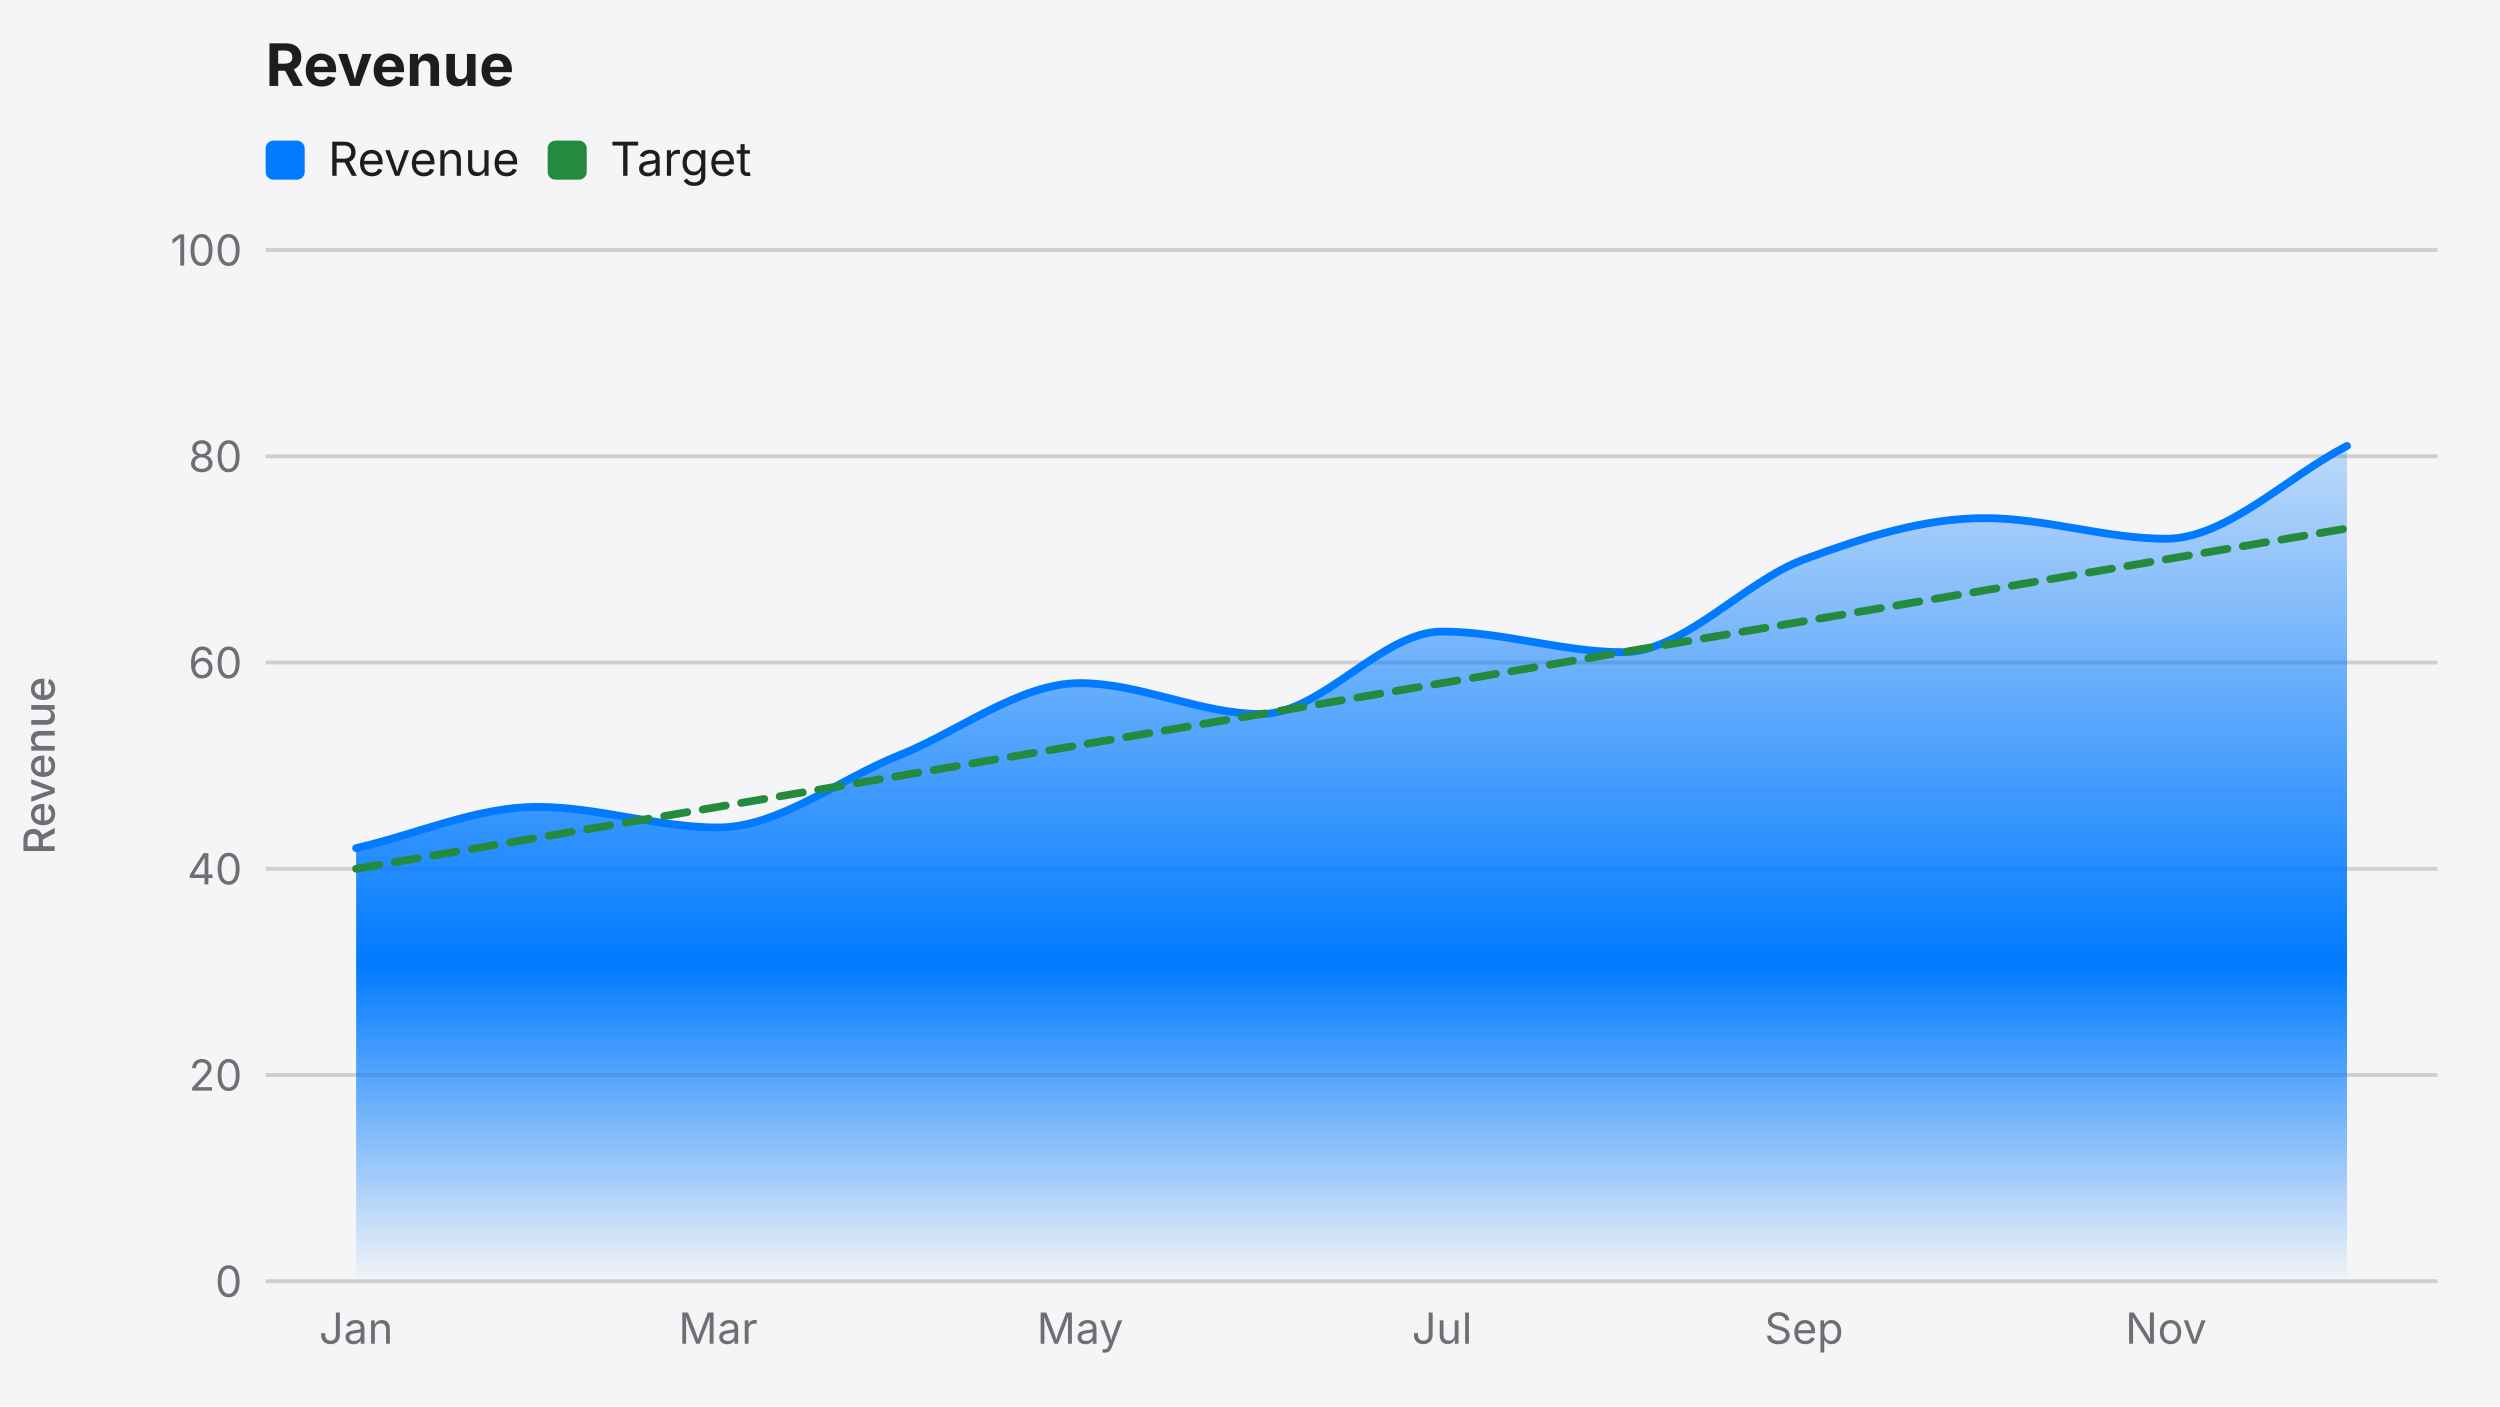
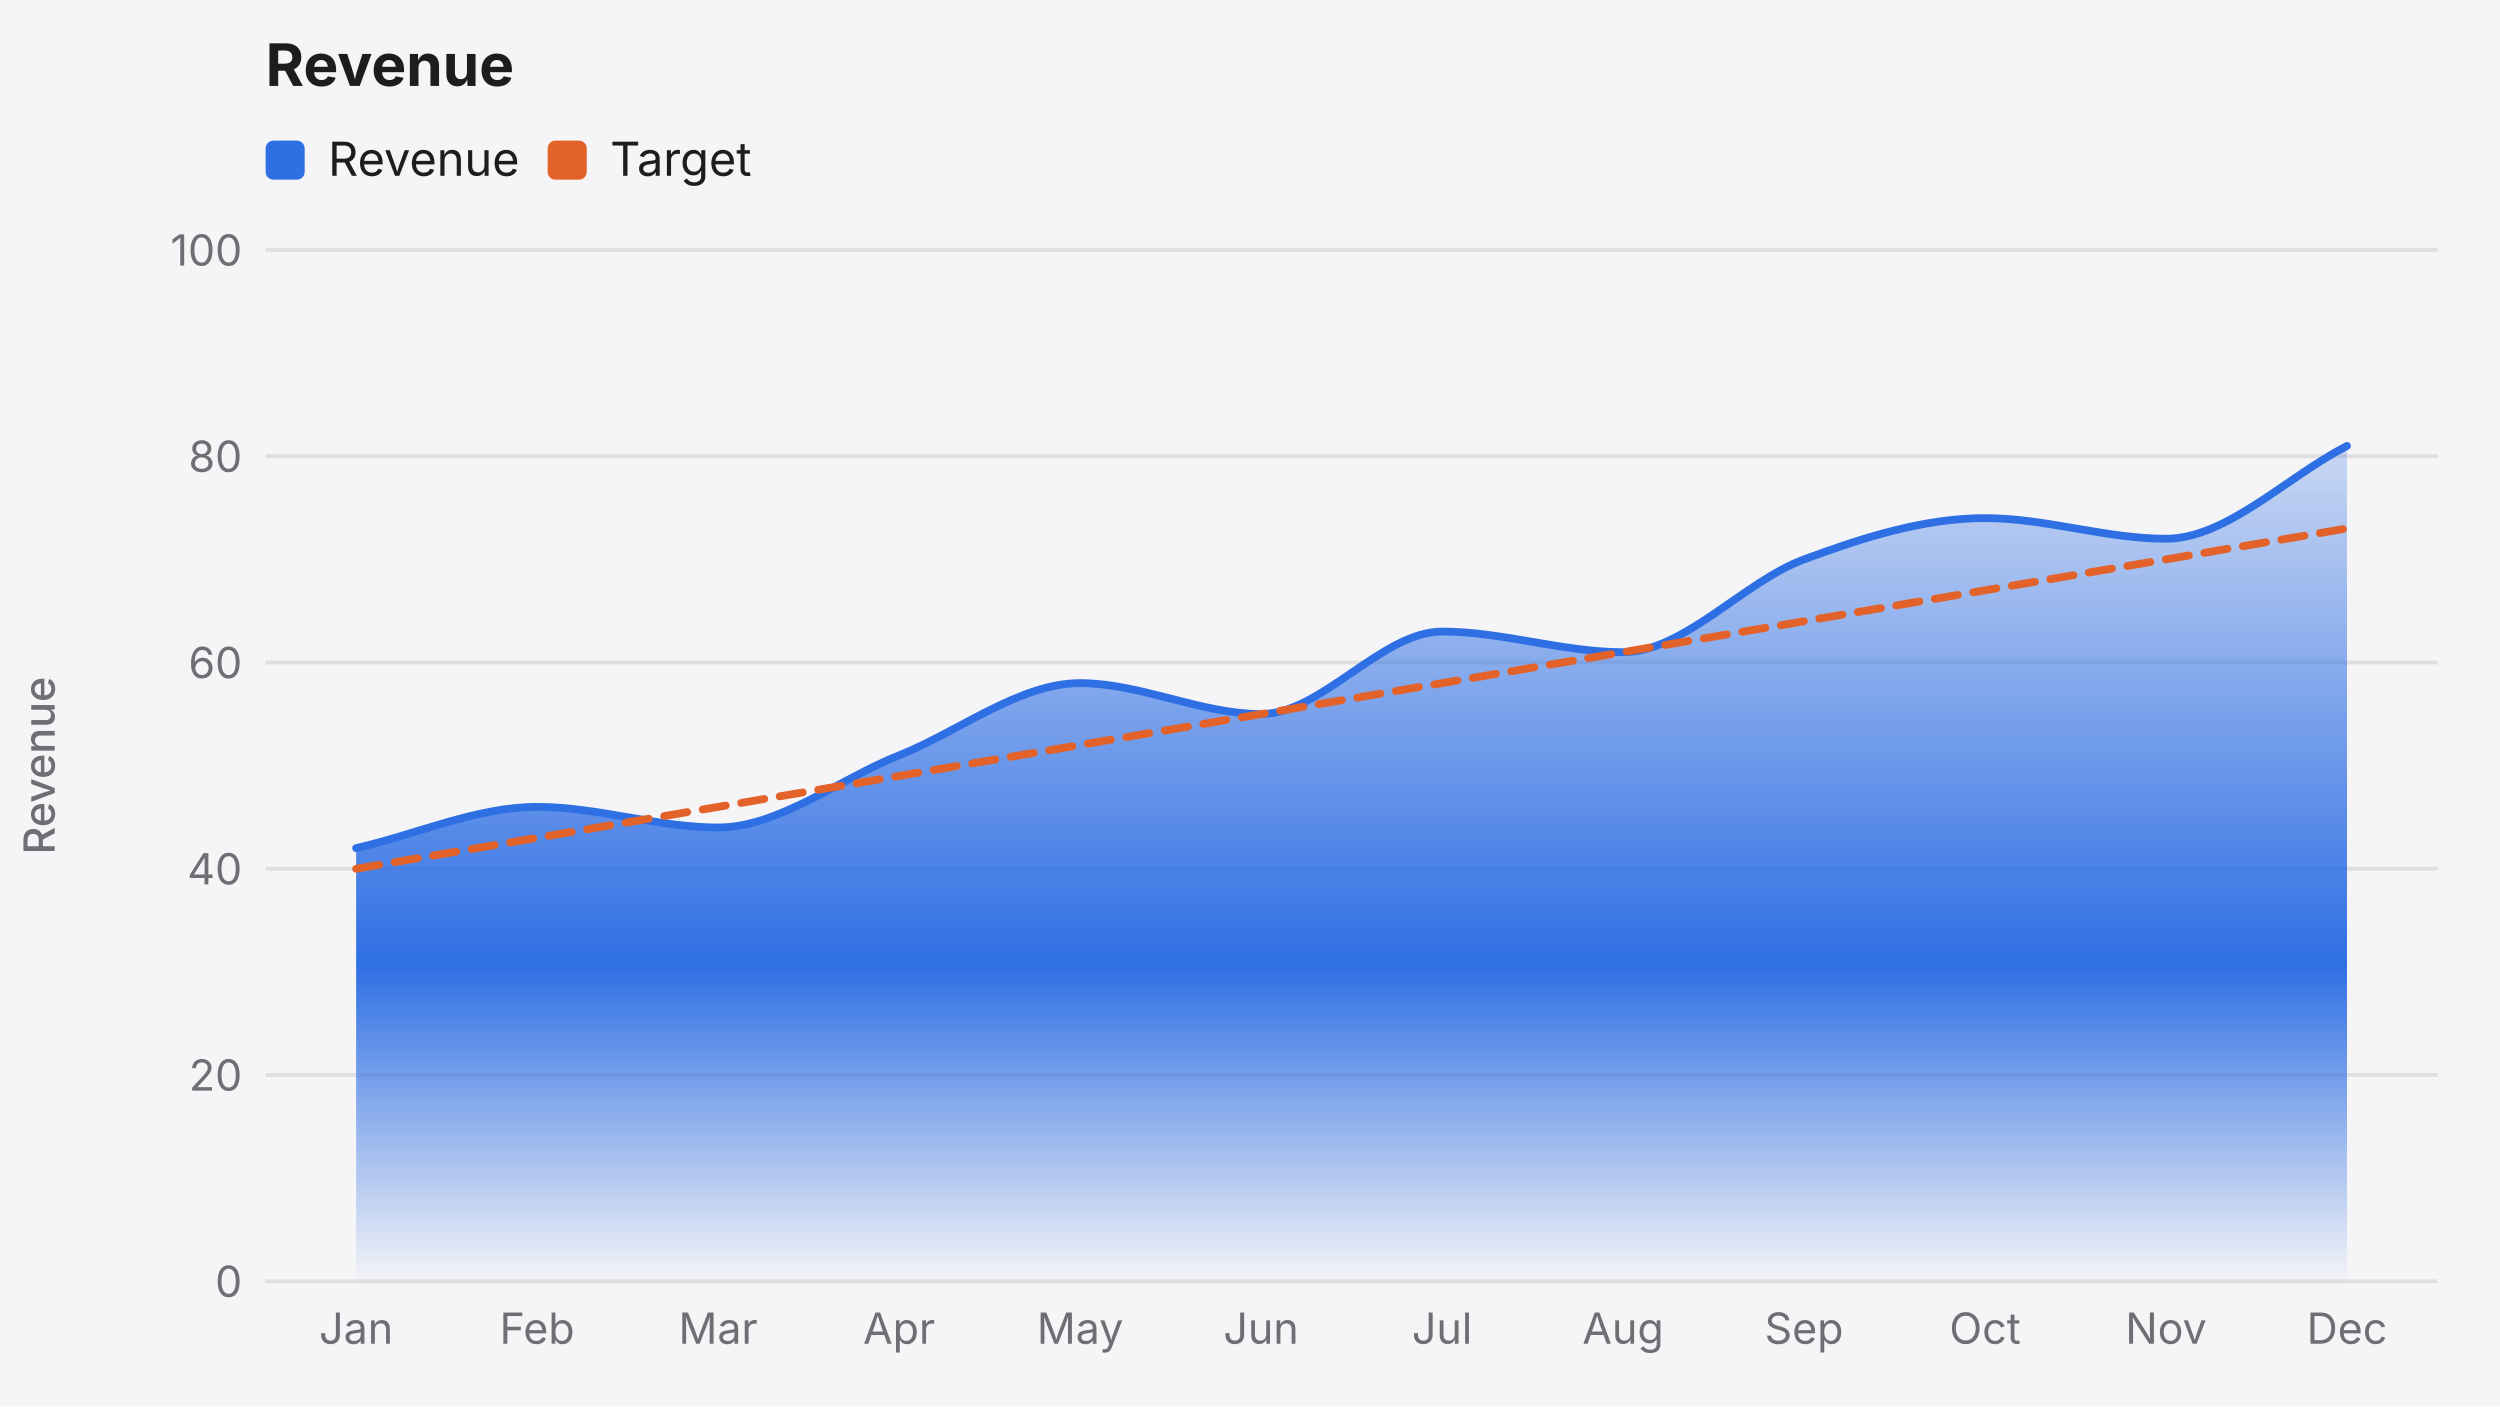
- <svg xmlns="http://www.w3.org/2000/svg" width="640" height="360" viewBox="0 0 640 360" role="img" aria-label="Revenue stays near the target and finishes the year above it, at 81 against a target of 73." class="ck-chart" data-ck-type="line" data-ck-id="ck1lkp52g" style="color-scheme:light;font-family:Inter, sans-serif;font-variant-numeric:tabular-nums;font-feature-settings:'tnum';--ck-font-family:Inter, sans-serif">
+ <svg xmlns="http://www.w3.org/2000/svg" width="640" height="360" viewBox="0 0 640 360" role="img" aria-label="Revenue stays near the target and finishes the year above it, at 81 against a target of 73." class="ck-chart" data-ck-type="line" data-ck-id="ck1lkp52g" data-ck-yscale="0,100,328,64" style="color-scheme:light;font-family:Inter, sans-serif;font-variant-numeric:tabular-nums;font-feature-settings:'tnum';--ck-font-family:Inter, sans-serif">
  <rect width="100%" height="100%" fill="#f5f5f7" data-ck-card="1" />
  <rect width="100%" height="100%" fill="transparent" />
  <text x="68" y="22" fill="#1d1d1f" font-size="15" font-weight="650">Revenue</text>
-   <rect x="68" y="36" width="10" height="10" rx="2" fill="#007aff" />
-   <text x="84" y="45" fill="#1d1d1f" font-size="12">Revenue</text>
-   <rect x="140.2" y="36" width="10" height="10" rx="2" fill="#248a3d" />
-   <text x="156.2" y="45" fill="#1d1d1f" font-size="12">Target</text>
+   <rect x="68" y="36" width="10" height="10" rx="2" fill="#2f6fe4" data-ck-key="leg:Revenue" />
+   <text x="84" y="45" fill="#1d1d1f" font-size="12" data-ck-key="legt:Revenue">Revenue</text>
+   <rect x="140.2" y="36" width="10" height="10" rx="2" fill="#e2622a" data-ck-key="leg:Target" />
+   <text x="156.2" y="45" fill="#1d1d1f" font-size="12" data-ck-key="legt:Target">Target</text>
  <defs>
    <clipPath id="ck1lkp52gwiuuhv">
      <rect x="68" y="64" width="556" height="264" />
    </clipPath>
    <linearGradient id="ck1lkp52g-g0" x1="0" y1="0" x2="0" y2="1">
-       <stop offset="0%" stop-color="#007aff" stop-opacity="0.22" />
-       <stop offset="62%" stop-color="#007aff" stop-opacity="calc(0.22 * 0.35)" />
-       <stop offset="100%" stop-color="#007aff" stop-opacity="0" />
+       <stop offset="0%" stop-color="#2f6fe4" stop-opacity="0.22" />
+       <stop offset="62%" stop-color="#2f6fe4" stop-opacity="calc(0.22 * 0.35)" />
+       <stop offset="100%" stop-color="#2f6fe4" stop-opacity="0" />
    </linearGradient>
    <linearGradient id="ck1lkp52g-g1" x1="0" y1="0" x2="0" y2="1">
-       <stop offset="0%" stop-color="#34c759" stop-opacity="0.22" />
-       <stop offset="62%" stop-color="#34c759" stop-opacity="calc(0.22 * 0.35)" />
-       <stop offset="100%" stop-color="#34c759" stop-opacity="0" />
+       <stop offset="0%" stop-color="#e2622a" stop-opacity="0.22" />
+       <stop offset="62%" stop-color="#e2622a" stop-opacity="calc(0.22 * 0.35)" />
+       <stop offset="100%" stop-color="#e2622a" stop-opacity="0" />
    </linearGradient>
  </defs>
-   <line x1="68" y1="328" x2="624" y2="328" stroke="rgba(0, 0, 0, 0.16)" />
-   <line x1="68" y1="275.2" x2="624" y2="275.2" stroke="rgba(0, 0, 0, 0.16)" />
-   <line x1="68" y1="222.4" x2="624" y2="222.4" stroke="rgba(0, 0, 0, 0.16)" />
-   <line x1="68" y1="169.6" x2="624" y2="169.6" stroke="rgba(0, 0, 0, 0.16)" />
-   <line x1="68" y1="116.8" x2="624" y2="116.8" stroke="rgba(0, 0, 0, 0.16)" />
-   <line x1="68" y1="64" x2="624" y2="64" stroke="rgba(0, 0, 0, 0.16)" />
+   <line x1="68" y1="328" x2="624" y2="328" stroke="rgba(0, 0, 0, 0.09)" data-ck-key="yg:0" />
+   <line x1="68" y1="275.2" x2="624" y2="275.2" stroke="rgba(0, 0, 0, 0.09)" data-ck-key="yg:20" />
+   <line x1="68" y1="222.4" x2="624" y2="222.4" stroke="rgba(0, 0, 0, 0.09)" data-ck-key="yg:40" />
+   <line x1="68" y1="169.6" x2="624" y2="169.6" stroke="rgba(0, 0, 0, 0.09)" data-ck-key="yg:60" />
+   <line x1="68" y1="116.8" x2="624" y2="116.8" stroke="rgba(0, 0, 0, 0.09)" data-ck-key="yg:80" />
+   <line x1="68" y1="64" x2="624" y2="64" stroke="rgba(0, 0, 0, 0.09)" data-ck-key="yg:100" />
  <g clip-path="url(#ck1lkp52gwiuuhv)">
-     <path d="M 91.17 217.12 C 106.61 213.6, 122.06 206.56, 137.5 206.56 C 152.94 206.56, 168.39 211.84, 183.83 211.84 C 199.28 211.84, 214.72 199.52, 230.17 193.36 C 245.61 187.2, 261.06 174.88, 276.5 174.88 C 291.94 174.88, 307.39 182.8, 322.83 182.8 C 338.28 182.8, 353.72 161.68, 369.17 161.68 C 384.61 161.68, 400.06 166.96, 415.5 166.96 C 430.94 166.96, 446.39 148.92, 461.83 143.2 C 477.28 137.48, 492.72 132.64, 508.17 132.64 C 523.61 132.64, 539.06 137.92, 554.5 137.92 C 569.94 137.92, 585.39 122.08, 600.83 114.16 L 600.83 328 L 91.17 328 Z" fill="url(#ck1lkp52g-g0)" fill-opacity="1" stroke="none" />
-     <path d="M 91.17 217.12 C 106.61 213.6, 122.06 206.56, 137.5 206.56 C 152.94 206.56, 168.39 211.84, 183.83 211.84 C 199.28 211.84, 214.72 199.52, 230.17 193.36 C 245.61 187.2, 261.06 174.88, 276.5 174.88 C 291.94 174.88, 307.39 182.8, 322.83 182.8 C 338.28 182.8, 353.72 161.68, 369.17 161.68 C 384.61 161.68, 400.06 166.96, 415.5 166.96 C 430.94 166.96, 446.39 148.92, 461.83 143.2 C 477.28 137.48, 492.72 132.64, 508.17 132.64 C 523.61 132.64, 539.06 137.92, 554.5 137.92 C 569.94 137.92, 585.39 122.08, 600.83 114.16" fill="none" stroke="#007aff" stroke-linejoin="round" stroke-linecap="round" stroke-width="2" />
-     <circle cx="91.17" cy="217.12" r="3" fill="#007aff" style="display:none" />
-     <circle cx="137.5" cy="206.56" r="3" fill="#007aff" style="display:none" />
-     <circle cx="183.83" cy="211.84" r="3" fill="#007aff" style="display:none" />
-     <circle cx="230.17" cy="193.36" r="3" fill="#007aff" style="display:none" />
-     <circle cx="276.5" cy="174.88" r="3" fill="#007aff" style="display:none" />
-     <circle cx="322.83" cy="182.8" r="3" fill="#007aff" style="display:none" />
-     <circle cx="369.17" cy="161.68" r="3" fill="#007aff" style="display:none" />
-     <circle cx="415.5" cy="166.96" r="3" fill="#007aff" style="display:none" />
-     <circle cx="461.83" cy="143.2" r="3" fill="#007aff" style="display:none" />
-     <circle cx="508.17" cy="132.64" r="3" fill="#007aff" style="display:none" />
-     <circle cx="554.5" cy="137.92" r="3" fill="#007aff" style="display:none" />
-     <circle cx="600.83" cy="114.16" r="3" fill="#007aff" style="display:none" />
-     <path d="M 91.17 222.4 C 106.61 219.76, 122.06 217.12, 137.5 214.48 C 152.94 211.84, 168.39 209.2, 183.83 206.56 C 199.28 203.92, 214.72 201.28, 230.17 198.64 C 245.61 196, 261.06 193.36, 276.5 190.72 C 291.94 188.08, 307.39 185.44, 322.83 182.8 C 338.28 180.16, 353.72 177.52, 369.17 174.88 C 384.61 172.24, 400.06 169.6, 415.5 166.96 C 430.94 164.32, 446.39 161.68, 461.83 159.04 C 477.28 156.4, 492.72 153.76, 508.17 151.12 C 523.61 148.48, 539.06 145.84, 554.5 143.2 C 569.94 140.56, 585.39 137.92, 600.83 135.28" fill="none" stroke="#248a3d" stroke-linejoin="round" stroke-linecap="round" stroke-dasharray="6 4" stroke-width="2" />
-     <circle cx="91.17" cy="222.4" r="3" fill="#248a3d" style="display:none" />
-     <circle cx="137.5" cy="214.48" r="3" fill="#248a3d" style="display:none" />
-     <circle cx="183.83" cy="206.56" r="3" fill="#248a3d" style="display:none" />
-     <circle cx="230.17" cy="198.64" r="3" fill="#248a3d" style="display:none" />
-     <circle cx="276.5" cy="190.72" r="3" fill="#248a3d" style="display:none" />
-     <circle cx="322.83" cy="182.8" r="3" fill="#248a3d" style="display:none" />
-     <circle cx="369.17" cy="174.88" r="3" fill="#248a3d" style="display:none" />
-     <circle cx="415.5" cy="166.96" r="3" fill="#248a3d" style="display:none" />
-     <circle cx="461.83" cy="159.04" r="3" fill="#248a3d" style="display:none" />
-     <circle cx="508.17" cy="151.12" r="3" fill="#248a3d" style="display:none" />
-     <circle cx="554.5" cy="143.2" r="3" fill="#248a3d" style="display:none" />
-     <circle cx="600.83" cy="135.28" r="3" fill="#248a3d" style="display:none" />
+     <path d="M 91.17 217.12 C 106.61 213.6, 122.06 206.56, 137.5 206.56 C 152.94 206.56, 168.39 211.84, 183.83 211.84 C 199.28 211.84, 214.72 199.52, 230.17 193.36 C 245.61 187.2, 261.06 174.88, 276.5 174.88 C 291.94 174.88, 307.39 182.8, 322.83 182.8 C 338.28 182.8, 353.72 161.68, 369.17 161.68 C 384.61 161.68, 400.06 166.96, 415.5 166.96 C 430.94 166.96, 446.39 148.92, 461.83 143.2 C 477.28 137.48, 492.72 132.64, 508.17 132.64 C 523.61 132.64, 539.06 137.92, 554.5 137.92 C 569.94 137.92, 585.39 122.08, 600.83 114.16 L 600.83 328 L 91.17 328 Z" fill="url(#ck1lkp52g-g0)" fill-opacity="1" stroke="none" data-ck-key="a:Revenue" />
+     <path d="M 91.17 217.12 C 106.61 213.6, 122.06 206.56, 137.5 206.56 C 152.94 206.56, 168.39 211.84, 183.83 211.84 C 199.28 211.84, 214.72 199.52, 230.17 193.36 C 245.61 187.2, 261.06 174.88, 276.5 174.88 C 291.94 174.88, 307.39 182.8, 322.83 182.8 C 338.28 182.8, 353.72 161.68, 369.17 161.68 C 384.61 161.68, 400.06 166.96, 415.5 166.96 C 430.94 166.96, 446.39 148.92, 461.83 143.2 C 477.28 137.48, 492.72 132.64, 508.17 132.64 C 523.61 132.64, 539.06 137.92, 554.5 137.92 C 569.94 137.92, 585.39 122.08, 600.83 114.16" fill="none" stroke="#2f6fe4" stroke-linejoin="round" stroke-linecap="round" stroke-width="2" data-ck-key="l:Revenue" data-ck-samples="42 46 44 51 58 55 63 61 70 74 72 81" data-ck-xk="Jan Feb Mar Apr May Jun Jul Aug Sep Oct Nov Dec" />
+     <circle cx="91.17" cy="217.12" r="3" fill="#2f6fe4" style="display:none" data-ck-key="p:Revenue:Jan" data-ck-value="42" />
+     <circle cx="137.5" cy="206.56" r="3" fill="#2f6fe4" style="display:none" data-ck-key="p:Revenue:Feb" data-ck-value="46" />
+     <circle cx="183.83" cy="211.84" r="3" fill="#2f6fe4" style="display:none" data-ck-key="p:Revenue:Mar" data-ck-value="44" />
+     <circle cx="230.17" cy="193.36" r="3" fill="#2f6fe4" style="display:none" data-ck-key="p:Revenue:Apr" data-ck-value="51" />
+     <circle cx="276.5" cy="174.88" r="3" fill="#2f6fe4" style="display:none" data-ck-key="p:Revenue:May" data-ck-value="58" />
+     <circle cx="322.83" cy="182.8" r="3" fill="#2f6fe4" style="display:none" data-ck-key="p:Revenue:Jun" data-ck-value="55" />
+     <circle cx="369.17" cy="161.68" r="3" fill="#2f6fe4" style="display:none" data-ck-key="p:Revenue:Jul" data-ck-value="63" />
+     <circle cx="415.5" cy="166.96" r="3" fill="#2f6fe4" style="display:none" data-ck-key="p:Revenue:Aug" data-ck-value="61" />
+     <circle cx="461.83" cy="143.2" r="3" fill="#2f6fe4" style="display:none" data-ck-key="p:Revenue:Sep" data-ck-value="70" />
+     <circle cx="508.17" cy="132.64" r="3" fill="#2f6fe4" style="display:none" data-ck-key="p:Revenue:Oct" data-ck-value="74" />
+     <circle cx="554.5" cy="137.92" r="3" fill="#2f6fe4" style="display:none" data-ck-key="p:Revenue:Nov" data-ck-value="72" />
+     <circle cx="600.83" cy="114.16" r="3" fill="#2f6fe4" style="display:none" data-ck-key="p:Revenue:Dec" data-ck-value="81" />
+     <path d="M 91.17 222.4 C 106.61 219.76, 122.06 217.12, 137.5 214.48 C 152.94 211.84, 168.39 209.2, 183.83 206.56 C 199.28 203.92, 214.72 201.28, 230.17 198.64 C 245.61 196, 261.06 193.36, 276.5 190.72 C 291.94 188.08, 307.39 185.44, 322.83 182.8 C 338.28 180.16, 353.72 177.52, 369.17 174.88 C 384.61 172.24, 400.06 169.6, 415.5 166.96 C 430.94 164.32, 446.39 161.68, 461.83 159.04 C 477.28 156.4, 492.72 153.76, 508.17 151.12 C 523.61 148.48, 539.06 145.84, 554.5 143.2 C 569.94 140.56, 585.39 137.92, 600.83 135.28" fill="none" stroke="#e2622a" stroke-linejoin="round" stroke-linecap="round" stroke-dasharray="6 4" stroke-width="2" data-ck-key="l:Target" data-ck-samples="40 43 46 49 52 55 58 61 64 67 70 73" data-ck-xk="Jan Feb Mar Apr May Jun Jul Aug Sep Oct Nov Dec" />
+     <circle cx="91.17" cy="222.4" r="3" fill="#e2622a" style="display:none" data-ck-key="p:Target:Jan" data-ck-value="40" />
+     <circle cx="137.5" cy="214.48" r="3" fill="#e2622a" style="display:none" data-ck-key="p:Target:Feb" data-ck-value="43" />
+     <circle cx="183.83" cy="206.56" r="3" fill="#e2622a" style="display:none" data-ck-key="p:Target:Mar" data-ck-value="46" />
+     <circle cx="230.17" cy="198.64" r="3" fill="#e2622a" style="display:none" data-ck-key="p:Target:Apr" data-ck-value="49" />
+     <circle cx="276.5" cy="190.72" r="3" fill="#e2622a" style="display:none" data-ck-key="p:Target:May" data-ck-value="52" />
+     <circle cx="322.83" cy="182.8" r="3" fill="#e2622a" style="display:none" data-ck-key="p:Target:Jun" data-ck-value="55" />
+     <circle cx="369.17" cy="174.88" r="3" fill="#e2622a" style="display:none" data-ck-key="p:Target:Jul" data-ck-value="58" />
+     <circle cx="415.5" cy="166.96" r="3" fill="#e2622a" style="display:none" data-ck-key="p:Target:Aug" data-ck-value="61" />
+     <circle cx="461.83" cy="159.04" r="3" fill="#e2622a" style="display:none" data-ck-key="p:Target:Sep" data-ck-value="64" />
+     <circle cx="508.17" cy="151.12" r="3" fill="#e2622a" style="display:none" data-ck-key="p:Target:Oct" data-ck-value="67" />
+     <circle cx="554.5" cy="143.2" r="3" fill="#e2622a" style="display:none" data-ck-key="p:Target:Nov" data-ck-value="70" />
+     <circle cx="600.83" cy="135.28" r="3" fill="#e2622a" style="display:none" data-ck-key="p:Target:Dec" data-ck-value="73" />
  </g>
-   <text x="62" y="332" text-anchor="end" fill="#6e6e73" font-size="11">0</text>
-   <text x="62" y="279.2" text-anchor="end" fill="#6e6e73" font-size="11">20</text>
-   <text x="62" y="226.4" text-anchor="end" fill="#6e6e73" font-size="11">40</text>
-   <text x="62" y="173.6" text-anchor="end" fill="#6e6e73" font-size="11">60</text>
-   <text x="62" y="120.8" text-anchor="end" fill="#6e6e73" font-size="11">80</text>
-   <text x="62" y="68" text-anchor="end" fill="#6e6e73" font-size="11">100</text>
-   <text x="91.17" y="344" text-anchor="middle" fill="#6e6e73" font-size="11">Jan</text>
-   <text x="183.83" y="344" text-anchor="middle" fill="#6e6e73" font-size="11">Mar</text>
-   <text x="276.5" y="344" text-anchor="middle" fill="#6e6e73" font-size="11">May</text>
-   <text x="369.17" y="344" text-anchor="middle" fill="#6e6e73" font-size="11">Jul</text>
-   <text x="461.83" y="344" text-anchor="middle" fill="#6e6e73" font-size="11">Sep</text>
-   <text x="554.5" y="344" text-anchor="middle" fill="#6e6e73" font-size="11">Nov</text>
+   <text x="62" y="332" text-anchor="end" fill="#6e6e73" font-size="11" data-ck-key="y:0">0</text>
+   <text x="62" y="279.2" text-anchor="end" fill="#6e6e73" font-size="11" data-ck-key="y:20">20</text>
+   <text x="62" y="226.4" text-anchor="end" fill="#6e6e73" font-size="11" data-ck-key="y:40">40</text>
+   <text x="62" y="173.6" text-anchor="end" fill="#6e6e73" font-size="11" data-ck-key="y:60">60</text>
+   <text x="62" y="120.8" text-anchor="end" fill="#6e6e73" font-size="11" data-ck-key="y:80">80</text>
+   <text x="62" y="68" text-anchor="end" fill="#6e6e73" font-size="11" data-ck-key="y:100">100</text>
+   <text x="91.17" y="344" text-anchor="middle" fill="#6e6e73" font-size="11" data-ck-key="x:Jan">Jan</text>
+   <text x="137.5" y="344" text-anchor="middle" fill="#6e6e73" font-size="11" data-ck-key="x:Feb">Feb</text>
+   <text x="183.83" y="344" text-anchor="middle" fill="#6e6e73" font-size="11" data-ck-key="x:Mar">Mar</text>
+   <text x="230.17" y="344" text-anchor="middle" fill="#6e6e73" font-size="11" data-ck-key="x:Apr">Apr</text>
+   <text x="276.5" y="344" text-anchor="middle" fill="#6e6e73" font-size="11" data-ck-key="x:May">May</text>
+   <text x="322.83" y="344" text-anchor="middle" fill="#6e6e73" font-size="11" data-ck-key="x:Jun">Jun</text>
+   <text x="369.17" y="344" text-anchor="middle" fill="#6e6e73" font-size="11" data-ck-key="x:Jul">Jul</text>
+   <text x="415.5" y="344" text-anchor="middle" fill="#6e6e73" font-size="11" data-ck-key="x:Aug">Aug</text>
+   <text x="461.83" y="344" text-anchor="middle" fill="#6e6e73" font-size="11" data-ck-key="x:Sep">Sep</text>
+   <text x="508.17" y="344" text-anchor="middle" fill="#6e6e73" font-size="11" data-ck-key="x:Oct">Oct</text>
+   <text x="554.5" y="344" text-anchor="middle" fill="#6e6e73" font-size="11" data-ck-key="x:Nov">Nov</text>
+   <text x="600.83" y="344" text-anchor="middle" fill="#6e6e73" font-size="11" data-ck-key="x:Dec">Dec</text>
  <text x="14" y="196" text-anchor="middle" fill="#6e6e73" font-size="11" font-weight="500" transform="rotate(-90 14 196)">Revenue</text>
</svg>
